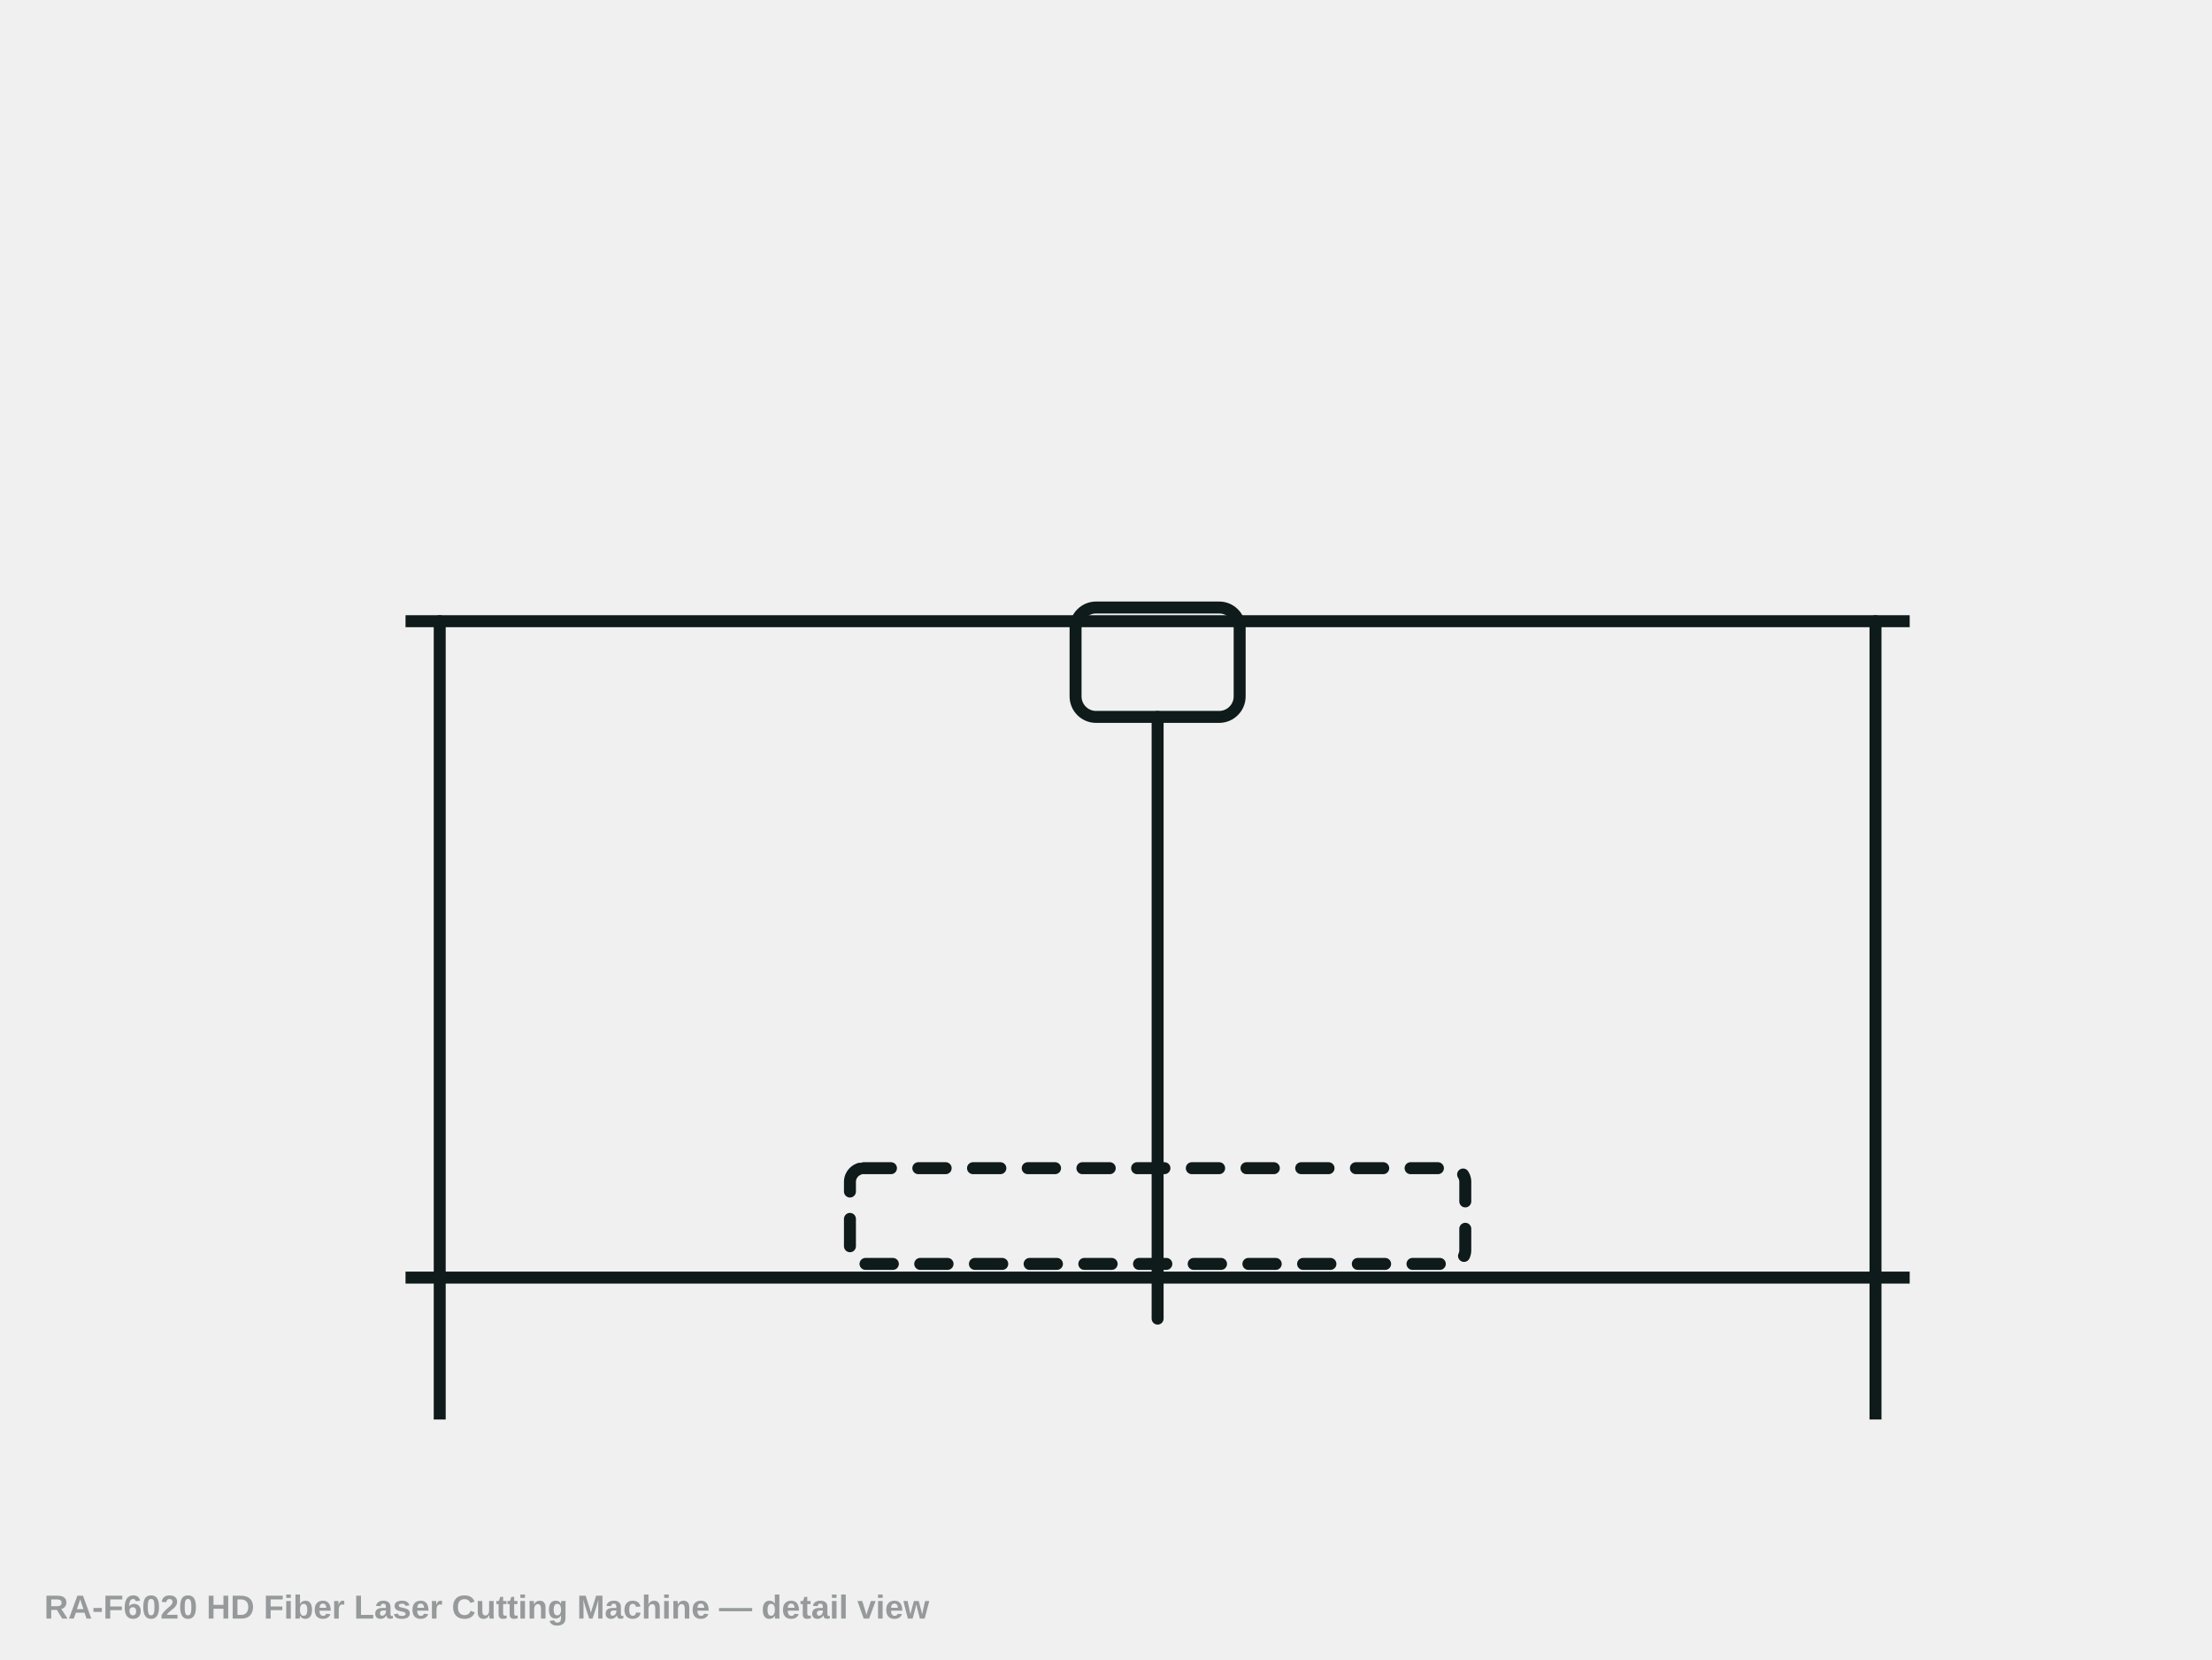
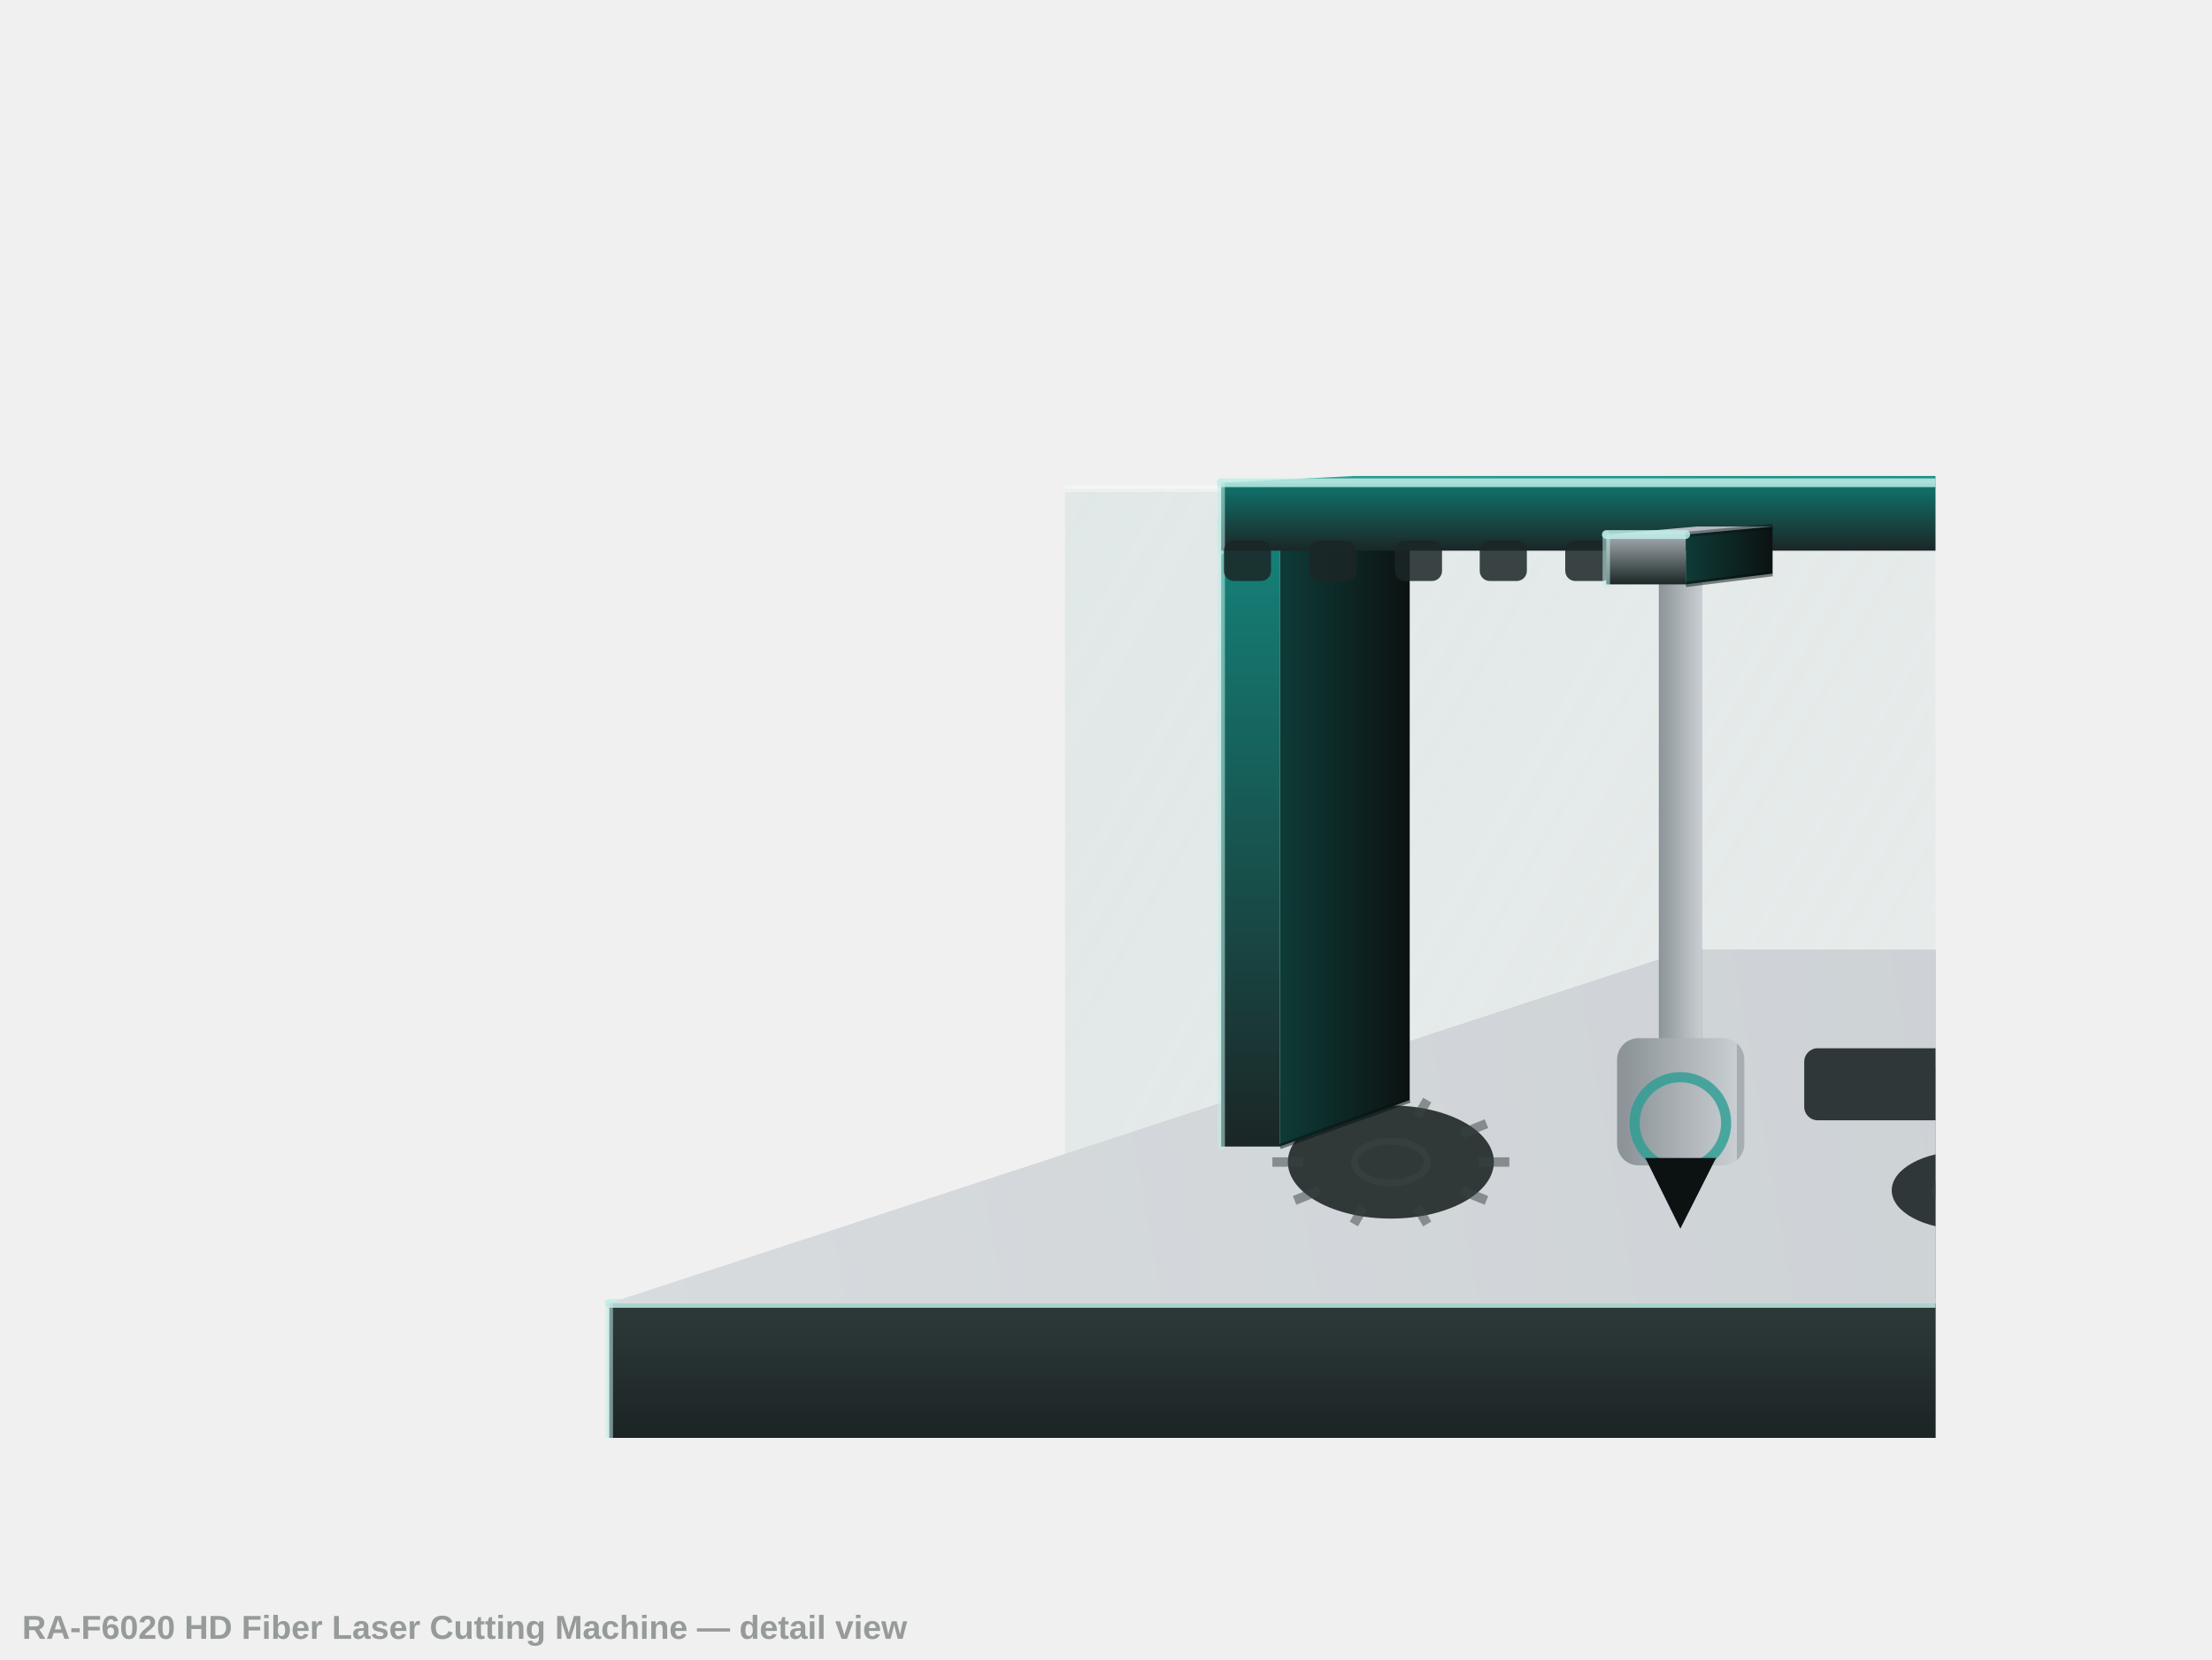
- <svg xmlns="http://www.w3.org/2000/svg" width="1200" height="900" viewBox="0 0 1200 900">
-   <g transform="translate(220 260) scale(1.7)">
-     <svg x="0" y="0" width="480" height="300" viewBox="105 46 220 156" preserveAspectRatio="xMidYMid slice">
-       <g fill="none" stroke="#0F1A1A" stroke-width="1.75" stroke-linecap="round" stroke-linejoin="round" opacity="1">
-         <rect x="90" y="172" width="250" height="52" rx="3" />
-         <path d="M104 200.6 L326 200.6" opacity="0.5" />
-         <rect x="170" y="156" width="90" height="14" rx="2" stroke-dasharray="4 4" />
-         <path d="M82 234 L348 234" />
-         <path d="M120 234 L120 250" />
-         <path d="M215 234 L215 250" />
-         <path d="M310 234 L310 250" />
-         <path d="M110 234 L110 76" />
-         <path d="M320 234 L320 76" />
-         <path d="M104 76 L326 76" />
-         <rect x="203" y="74" width="24" height="16" rx="3" />
-         <path d="M215 90 L215 178" />
-         <rect x="366" y="142" width="46" height="94" rx="4" />
-         <rect x="374" y="154" width="30" height="24" rx="2" />
-         <path d="M374 198 L404 198" />
-         <path d="M374 208 L396 208" />
+ <svg xmlns="http://www.w3.org/2000/svg" width="2400" height="1800" viewBox="0 0 2400 1800">
+   <g transform="translate(420 510) scale(3.5)">
+     <svg x="0" y="0" width="480" height="300" viewBox="106 3 230 218" preserveAspectRatio="xMidYMid slice">
+       <g>
+         <defs>
+           <radialGradient id="rg230" cx="270" cy="256" r="155" gradientUnits="userSpaceOnUse">
+             <stop offset="0" stop-color="#000000" stop-opacity="0.4" />
+             <stop offset="60" stop-color="#000000" stop-opacity="0.18" />
+             <stop offset="100" stop-color="#000000" stop-opacity="0" />
+           </radialGradient>
+         </defs>
+         <ellipse cx="270" cy="256" rx="155" ry="16" fill="url(#rg230)" />
+         <defs>
+           <linearGradient id="lg232" x1="0" y1="252" x2="0" y2="372" gradientUnits="userSpaceOnUse">
+             <stop offset="0" stop-color="#ffffff" stop-opacity="0.16" />
+             <stop offset="100" stop-color="#ffffff" stop-opacity="0" />
+           </linearGradient>
+           <mask id="rmask231">
+             <rect x="-4000" y="252" width="9000" height="120" fill="url(#lg232)" />
+           </mask>
+         </defs>
+         <g transform="translate(0 504) scale(1,-1)" mask="url(#rmask231)">
+           <defs>
+             <linearGradient id="lg205" x1="96" y1="216" x2="444" y2="129" gradientUnits="userSpaceOnUse">
+               <stop offset="0" stop-color="#2A9D93" stop-opacity="1" />
+               <stop offset="100" stop-color="#14857C" stop-opacity="1" />
+             </linearGradient>
+             <linearGradient id="lg206" x1="0" y1="216" x2="0" y2="246" gradientUnits="userSpaceOnUse">
+               <stop offset="0" stop-color="#0F766E" stop-opacity="1" />
+               <stop offset="100" stop-color="#1B2626" stop-opacity="1" />
+             </linearGradient>
+             <linearGradient id="lg207" x1="346" y1="0" x2="444" y2="0" gradientUnits="userSpaceOnUse">
+               <stop offset="0" stop-color="#0E3B37" stop-opacity="1" />
+               <stop offset="100" stop-color="#0C1212" stop-opacity="1" />
+             </linearGradient>
+           </defs>
+           <polygon points="346,246 444,145.3 444,129 346,216" fill="url(#lg207)" />
+           <polygon points="96,216 346,216 444,129 308.5,129" fill="url(#lg205)" />
+           <polygon points="96,246 346,246 346,216 96,216" fill="url(#lg206)" />
+           <path d="M346,246 444,145.3" stroke="#06100F" stroke-width="0.8" opacity="0.5" fill="none" />
+           <path d="M346,216 444,129" stroke="#06100F" stroke-width="0.8" opacity="0.4" fill="none" />
+           <path d="M96,216 346,216" stroke="#BFEDE7" stroke-width="1.3" opacity="0.85" stroke-linecap="round" fill="none" />
+           <path d="M96,216 96,246" stroke="#BFEDE7" stroke-width="1.1" opacity="0.55" stroke-linecap="round" fill="none" />
+           <defs>
+             <linearGradient id="lg229" x1="206.7" y1="42.9" x2="391.4" y2="149.2" gradientUnits="userSpaceOnUse">
+               <stop offset="0" stop-color="#BFD7D4" stop-opacity="0.32" />
+               <stop offset="100" stop-color="#BFD7D4" stop-opacity="0.12" />
+             </linearGradient>
+           </defs>
+           <polygon points="206.7,42.9 391.4,42.9 391.4,149.2 206.7,149.2" fill="url(#lg229)" />
+           <path d="M206.7 42.9 L391.4 42.9" stroke="#fff" stroke-width="1" opacity="0.35" />
+           <defs>
+             <linearGradient id="lg208" x1="139" y1="163.9" x2="434.8" y2="111.4" gradientUnits="userSpaceOnUse">
+               <stop offset="0" stop-color="#C9CED2" stop-opacity="1" />
+               <stop offset="100" stop-color="#A6ADB3" stop-opacity="1" />
+             </linearGradient>
+             <linearGradient id="lg209" x1="0" y1="163.9" x2="0" y2="200.6" gradientUnits="userSpaceOnUse">
+               <stop offset="0" stop-color="#2E3A3A" stop-opacity="1" />
+               <stop offset="100" stop-color="#0C1212" stop-opacity="1" />
+             </linearGradient>
+             <linearGradient id="lg210" x1="357.8" y1="0" x2="434.8" y2="0" gradientUnits="userSpaceOnUse">
+               <stop offset="0" stop-color="#0E3B37" stop-opacity="1" />
+               <stop offset="100" stop-color="#0C1212" stop-opacity="1" />
+             </linearGradient>
+           </defs>
+           <polygon points="357.8,200.6 434.8,134.2 434.8,111.4 357.8,163.9" fill="url(#lg210)" />
+           <polygon points="139,163.9 357.8,163.9 434.8,111.4 299.3,111.4" fill="url(#lg208)" />
+           <polygon points="139,200.6 357.8,200.6 357.8,163.9 139,163.9" fill="url(#lg209)" />
+           <path d="M357.8,200.6 434.8,134.2" stroke="#06100F" stroke-width="0.8" opacity="0.5" fill="none" />
+           <path d="M357.8,163.9 434.8,111.4" stroke="#06100F" stroke-width="0.8" opacity="0.4" fill="none" />
+           <path d="M139,163.9 357.8,163.9" stroke="#BFEDE7" stroke-width="1.3" opacity="0.85" stroke-linecap="round" fill="none" />
+           <path d="M139,163.9 139,200.6" stroke="#BFEDE7" stroke-width="1.1" opacity="0.55" stroke-linecap="round" fill="none" />
+           <defs>
+             <linearGradient id="lg211" x1="139" y1="163.9" x2="434.8" y2="111.4" gradientUnits="userSpaceOnUse">
+               <stop offset="0" stop-color="#D7DBDE" stop-opacity="1" />
+               <stop offset="55" stop-color="#C9CED2" stop-opacity="1" />
+               <stop offset="100" stop-color="#A6ADB3" stop-opacity="1" />
+             </linearGradient>
+           </defs>
+           <polygon points="139,163.9 357.8,163.9 434.8,111.4 299.3,111.4" fill="url(#lg211)" opacity="1" />
+           <ellipse cx="255.1" cy="142.9" rx="15.3" ry="8.4" fill="#141C1C" opacity="0.85" />
+           <ellipse cx="255.1" cy="142.9" rx="5.4" ry="3.1" fill="none" stroke="#3A4444" stroke-width="1" opacity="0.6" />
+           <line x1="268.1" y1="142.9" x2="272.7" y2="142.9" stroke="#3A4444" stroke-width="1.4" opacity="0.5" />
+           <line x1="265.6" y1="147.1" x2="269.3" y2="148.6" stroke="#3A4444" stroke-width="1.4" opacity="0.5" />
+           <line x1="259.1" y1="149.7" x2="260.5" y2="152.1" stroke="#3A4444" stroke-width="1.4" opacity="0.5" />
+           <line x1="251" y1="149.7" x2="249.6" y2="152.1" stroke="#3A4444" stroke-width="1.4" opacity="0.5" />
+           <line x1="244.5" y1="147.1" x2="240.8" y2="148.6" stroke="#3A4444" stroke-width="1.4" opacity="0.5" />
+           <line x1="242.1" y1="142.9" x2="237.5" y2="142.9" stroke="#3A4444" stroke-width="1.4" opacity="0.5" />
+           <line x1="244.5" y1="138.7" x2="240.8" y2="137.2" stroke="#3A4444" stroke-width="1.4" opacity="0.5" />
+           <line x1="251" y1="136.1" x2="249.6" y2="133.7" stroke="#3A4444" stroke-width="1.4" opacity="0.5" />
+           <line x1="259.1" y1="136.1" x2="260.5" y2="133.7" stroke="#3A4444" stroke-width="1.4" opacity="0.5" />
+           <line x1="265.6" y1="138.7" x2="269.3" y2="137.2" stroke="#3A4444" stroke-width="1.4" opacity="0.5" />
+           <rect x="316.5" y="126" width="27.6" height="10.7" rx="2" fill="#141C1C" opacity="0.85" />
+           <ellipse cx="340.2" cy="147.1" rx="10.7" ry="5.8" fill="#141C1C" opacity="0.85" />
+           <ellipse cx="340.2" cy="147.1" rx="4.3" ry="2.3" fill="none" stroke="#3A4444" stroke-width="0.8" opacity="0.5" />
+           <defs>
+             <linearGradient id="lg212" x1="229.9" y1="47.8" x2="257.9" y2="46.5" gradientUnits="userSpaceOnUse">
+               <stop offset="0" stop-color="#2A9D93" stop-opacity="1" />
+               <stop offset="100" stop-color="#14857C" stop-opacity="1" />
+             </linearGradient>
+             <linearGradient id="lg213" x1="0" y1="47.8" x2="0" y2="140.6" gradientUnits="userSpaceOnUse">
+               <stop offset="0" stop-color="#14857C" stop-opacity="1" />
+               <stop offset="100" stop-color="#1B2626" stop-opacity="1" />
+             </linearGradient>
+             <linearGradient id="lg214" x1="238.6" y1="0" x2="257.9" y2="0" gradientUnits="userSpaceOnUse">
+               <stop offset="0" stop-color="#0E3B37" stop-opacity="1" />
+               <stop offset="100" stop-color="#0C1212" stop-opacity="1" />
+             </linearGradient>
+           </defs>
+           <polygon points="238.6,140.6 257.9,133.7 257.9,46.5 238.6,47.8" fill="url(#lg214)" />
+           <polygon points="229.9,47.8 238.6,47.8 257.9,46.5 249.7,46.5" fill="url(#lg212)" />
+           <polygon points="229.9,140.6 238.6,140.6 238.6,47.8 229.9,47.8" fill="url(#lg213)" />
+           <path d="M238.6,140.6 257.9,133.7" stroke="#06100F" stroke-width="0.8" opacity="0.5" fill="none" />
+           <path d="M238.6,47.8 257.9,46.5" stroke="#06100F" stroke-width="0.8" opacity="0.4" fill="none" />
+           <path d="M229.9,47.8 238.6,47.8" stroke="#BFEDE7" stroke-width="1.3" opacity="0.85" stroke-linecap="round" fill="none" />
+           <path d="M229.9,47.8 229.9,140.6" stroke="#BFEDE7" stroke-width="1.1" opacity="0.55" stroke-linecap="round" fill="none" />
+           <defs>
+             <linearGradient id="lg215" x1="389.5" y1="47.8" x2="407.9" y2="46.5" gradientUnits="userSpaceOnUse">
+               <stop offset="0" stop-color="#2A9D93" stop-opacity="1" />
+               <stop offset="100" stop-color="#14857C" stop-opacity="1" />
+             </linearGradient>
+             <linearGradient id="lg216" x1="0" y1="47.8" x2="0" y2="140.6" gradientUnits="userSpaceOnUse">
+               <stop offset="0" stop-color="#14857C" stop-opacity="1" />
+               <stop offset="100" stop-color="#1B2626" stop-opacity="1" />
+             </linearGradient>
+             <linearGradient id="lg217" x1="398.2" y1="0" x2="407.9" y2="0" gradientUnits="userSpaceOnUse">
+               <stop offset="0" stop-color="#0E3B37" stop-opacity="1" />
+               <stop offset="100" stop-color="#0C1212" stop-opacity="1" />
+             </linearGradient>
+           </defs>
+           <polygon points="398.2,140.6 407.9,133.7 407.9,46.5 398.2,47.8" fill="url(#lg217)" />
+           <polygon points="389.5,47.8 398.2,47.8 407.9,46.5 399.7,46.5" fill="url(#lg215)" />
+           <polygon points="389.5,140.6 398.2,140.6 398.2,47.8 389.5,47.8" fill="url(#lg216)" />
+           <path d="M398.2,140.6 407.9,133.7" stroke="#06100F" stroke-width="0.8" opacity="0.5" fill="none" />
+           <path d="M398.2,47.8 407.9,46.5" stroke="#06100F" stroke-width="0.8" opacity="0.4" fill="none" />
+           <path d="M389.5,47.8 398.2,47.8" stroke="#BFEDE7" stroke-width="1.3" opacity="0.85" stroke-linecap="round" fill="none" />
+           <path d="M389.5,47.8 389.5,140.6" stroke="#BFEDE7" stroke-width="1.1" opacity="0.55" stroke-linecap="round" fill="none" />
+           <defs>
+             <linearGradient id="lg218" x1="229.9" y1="42" x2="407.9" y2="41" gradientUnits="userSpaceOnUse">
+               <stop offset="0" stop-color="#2A9D93" stop-opacity="1" />
+               <stop offset="100" stop-color="#14857C" stop-opacity="1" />
+             </linearGradient>
+             <linearGradient id="lg219" x1="0" y1="42" x2="0" y2="52.1" gradientUnits="userSpaceOnUse">
+               <stop offset="0" stop-color="#0F766E" stop-opacity="1" />
+               <stop offset="100" stop-color="#1B2626" stop-opacity="1" />
+             </linearGradient>
+             <linearGradient id="lg220" x1="398.2" y1="0" x2="407.9" y2="0" gradientUnits="userSpaceOnUse">
+               <stop offset="0" stop-color="#0E3B37" stop-opacity="1" />
+               <stop offset="100" stop-color="#0C1212" stop-opacity="1" />
+             </linearGradient>
+           </defs>
+           <polygon points="398.2,52.1 407.9,50.5 407.9,41 398.2,42" fill="url(#lg220)" />
+           <polygon points="229.9,42 398.2,42 407.9,41 249.7,41" fill="url(#lg218)" />
+           <polygon points="229.9,52.1 398.2,52.1 398.2,42 229.9,42" fill="url(#lg219)" />
+           <path d="M398.2,52.1 407.9,50.5" stroke="#06100F" stroke-width="0.8" opacity="0.5" fill="none" />
+           <path d="M398.2,42 407.9,41" stroke="#06100F" stroke-width="0.8" opacity="0.4" fill="none" />
+           <path d="M229.9,42 398.2,42" stroke="#BFEDE7" stroke-width="1.3" opacity="0.85" stroke-linecap="round" fill="none" />
+           <path d="M229.9,42 229.9,52.1" stroke="#BFEDE7" stroke-width="1.1" opacity="0.55" stroke-linecap="round" fill="none" />
+           <rect x="230.3" y="50.6" width="7" height="6" rx="1.5" fill="#1B2626" opacity="0.85" />
+           <rect x="243" y="50.6" width="7" height="6" rx="1.5" fill="#1B2626" opacity="0.85" />
+           <rect x="255.7" y="50.6" width="7" height="6" rx="1.5" fill="#1B2626" opacity="0.85" />
+           <rect x="268.3" y="50.6" width="7" height="6" rx="1.5" fill="#1B2626" opacity="0.85" />
+           <rect x="281" y="50.6" width="7" height="6" rx="1.5" fill="#1B2626" opacity="0.85" />
+           <defs>
+             <linearGradient id="lg224" x1="294.9" y1="56.5" x2="301.3" y2="56.5" gradientUnits="userSpaceOnUse">
+               <stop offset="0" stop-color="#8C9499" stop-opacity="1" />
+               <stop offset="32" stop-color="#C9CED2" stop-opacity="1" />
+               <stop offset="55" stop-color="#C9CED2" stop-opacity="1" />
+               <stop offset="100" stop-color="#A6ADB3" stop-opacity="1" />
+             </linearGradient>
+           </defs>
+           <circle cx="298.1" cy="56.5" r="3.2" fill="url(#lg224)" />
+           <polygon points="294.9,56.5 294.9,139.2 301.3,139.2 301.3,56.5" fill="url(#lg224)" />
+           <circle cx="298.1" cy="139.2" r="3.2" fill="url(#lg224)" />
+           <defs>
+             <linearGradient id="lg221" x1="287.1" y1="49.7" x2="311.8" y2="48.5" gradientUnits="userSpaceOnUse">
+               <stop offset="0" stop-color="#C9CED2" stop-opacity="1" />
+               <stop offset="100" stop-color="#A6ADB3" stop-opacity="1" />
+             </linearGradient>
+             <linearGradient id="lg222" x1="0" y1="49.7" x2="0" y2="57.1" gradientUnits="userSpaceOnUse">
+               <stop offset="0" stop-color="#A6ADB3" stop-opacity="1" />
+               <stop offset="100" stop-color="#1B2626" stop-opacity="1" />
+             </linearGradient>
+             <linearGradient id="lg223" x1="298.9" y1="0" x2="311.8" y2="0" gradientUnits="userSpaceOnUse">
+               <stop offset="0" stop-color="#0E3B37" stop-opacity="1" />
+               <stop offset="100" stop-color="#0C1212" stop-opacity="1" />
+             </linearGradient>
+           </defs>
+           <polygon points="298.9,57.1 311.8,55.5 311.8,48.5 298.9,49.7" fill="url(#lg223)" />
+           <polygon points="287.1,49.7 298.9,49.7 311.8,48.5 300.6,48.5" fill="url(#lg221)" />
+           <polygon points="287.1,57.1 298.9,57.1 298.9,49.7 287.1,49.7" fill="url(#lg222)" />
+           <path d="M298.9,57.1 311.8,55.5" stroke="#06100F" stroke-width="0.8" opacity="0.5" fill="none" />
+           <path d="M298.9,49.7 311.8,48.5" stroke="#06100F" stroke-width="0.8" opacity="0.4" fill="none" />
+           <path d="M287.1,49.7 298.9,49.7" stroke="#BFEDE7" stroke-width="1.3" opacity="0.85" stroke-linecap="round" fill="none" />
+           <path d="M287.1,49.7 287.1,57.1" stroke="#BFEDE7" stroke-width="1.1" opacity="0.55" stroke-linecap="round" fill="none" />
+           <defs>
+             <linearGradient id="lg225" x1="289.7" y1="139.2" x2="306.5" y2="139.2" gradientUnits="userSpaceOnUse">
+               <stop offset="0" stop-color="#8C9499" stop-opacity="1" />
+               <stop offset="50" stop-color="#C9CED2" stop-opacity="1" />
+               <stop offset="100" stop-color="#A6ADB3" stop-opacity="1" />
+             </linearGradient>
+           </defs>
+           <rect x="288.7" y="124.5" width="18.9" height="18.9" rx="3.2" fill="url(#lg225)" />
+           <circle cx="298.1" cy="137.1" r="6.8" fill="none" stroke="#2A9D93" stroke-width="1.5" opacity="0.8" />
+           <path d="M292.9 142.3 L298.1 152.8 L303.4 142.3 Z" fill="#0C1212" />
+           <defs>
+             <linearGradient id="lg226" x1="385.2" y1="143.8" x2="452.3" y2="122.8" gradientUnits="userSpaceOnUse">
+               <stop offset="0" stop-color="#2A9D93" stop-opacity="1" />
+               <stop offset="100" stop-color="#14857C" stop-opacity="1" />
+             </linearGradient>
+             <linearGradient id="lg227" x1="0" y1="143.8" x2="0" y2="235" gradientUnits="userSpaceOnUse">
+               <stop offset="0" stop-color="#0F766E" stop-opacity="1" />
+               <stop offset="100" stop-color="#1B2626" stop-opacity="1" />
+             </linearGradient>
+             <linearGradient id="lg228" x1="428.9" y1="0" x2="452.3" y2="0" gradientUnits="userSpaceOnUse">
+               <stop offset="0" stop-color="#0E3B37" stop-opacity="1" />
+               <stop offset="100" stop-color="#0C1212" stop-opacity="1" />
+             </linearGradient>
+           </defs>
+           <polygon points="428.9,235 452.3,197.7 452.3,122.8 428.9,143.8" fill="url(#lg228)" />
+           <polygon points="385.2,143.8 428.9,143.8 452.3,122.8 416.4,122.8" fill="url(#lg226)" />
+           <polygon points="385.2,235 428.9,235 428.9,143.8 385.2,143.8" fill="url(#lg227)" />
+           <path d="M428.9,235 452.3,197.7" stroke="#06100F" stroke-width="0.8" opacity="0.5" fill="none" />
+           <path d="M428.9,143.8 452.3,122.8" stroke="#06100F" stroke-width="0.8" opacity="0.4" fill="none" />
+           <path d="M385.2,143.8 428.9,143.8" stroke="#BFEDE7" stroke-width="1.3" opacity="0.85" stroke-linecap="round" fill="none" />
+           <path d="M385.2,143.8 385.2,235" stroke="#BFEDE7" stroke-width="1.1" opacity="0.55" stroke-linecap="round" fill="none" />
+           <rect x="393.5" y="186.5" width="28.5" height="23" fill="#0A1E1C" />
+           <polyline points="393.5,201.5 397.1,196.1 400.7,198 404.2,203.6 407.8,204.2 411.4,198.2 414.9,193.8 418.5,196.8 422,202.2" fill="none" stroke="#2A9D93" stroke-width="1" opacity="0.85" />
+           <circle cx="418.6" cy="190.6" r="1.6" fill="#FFB067" opacity="0.9" />
+           <rect x="387" y="224.9" width="23.9" height="8.6" rx="1.4" fill="#0B1414" opacity="0.88" />
+           <rect x="387" y="224.9" width="23.9" height="8.6" rx="1.4" fill="none" stroke="#3A4A4A" stroke-width="0.6" />
+           <text x="399" y="230.8" text-anchor="middle" font-family="Arial, sans-serif" font-size="4.3" font-weight="700" fill="#8FE0D6" letter-spacing="0.5">F6020 HD</text>
+         </g>
+         <defs>
+           <linearGradient id="lg205" x1="96" y1="216" x2="444" y2="129" gradientUnits="userSpaceOnUse">
+             <stop offset="0" stop-color="#2A9D93" stop-opacity="1" />
+             <stop offset="100" stop-color="#14857C" stop-opacity="1" />
+           </linearGradient>
+           <linearGradient id="lg206" x1="0" y1="216" x2="0" y2="246" gradientUnits="userSpaceOnUse">
+             <stop offset="0" stop-color="#0F766E" stop-opacity="1" />
+             <stop offset="100" stop-color="#1B2626" stop-opacity="1" />
+           </linearGradient>
+           <linearGradient id="lg207" x1="346" y1="0" x2="444" y2="0" gradientUnits="userSpaceOnUse">
+             <stop offset="0" stop-color="#0E3B37" stop-opacity="1" />
+             <stop offset="100" stop-color="#0C1212" stop-opacity="1" />
+           </linearGradient>
+         </defs>
+         <polygon points="346,246 444,145.3 444,129 346,216" fill="url(#lg207)" />
+         <polygon points="96,216 346,216 444,129 308.5,129" fill="url(#lg205)" />
+         <polygon points="96,246 346,246 346,216 96,216" fill="url(#lg206)" />
+         <path d="M346,246 444,145.3" stroke="#06100F" stroke-width="0.8" opacity="0.5" fill="none" />
+         <path d="M346,216 444,129" stroke="#06100F" stroke-width="0.8" opacity="0.4" fill="none" />
+         <path d="M96,216 346,216" stroke="#BFEDE7" stroke-width="1.3" opacity="0.85" stroke-linecap="round" fill="none" />
+         <path d="M96,216 96,246" stroke="#BFEDE7" stroke-width="1.1" opacity="0.55" stroke-linecap="round" fill="none" />
+         <defs>
+           <linearGradient id="lg229" x1="206.7" y1="42.9" x2="391.4" y2="149.2" gradientUnits="userSpaceOnUse">
+             <stop offset="0" stop-color="#BFD7D4" stop-opacity="0.32" />
+             <stop offset="100" stop-color="#BFD7D4" stop-opacity="0.12" />
+           </linearGradient>
+         </defs>
+         <polygon points="206.7,42.9 391.4,42.9 391.4,149.2 206.7,149.2" fill="url(#lg229)" />
+         <path d="M206.7 42.9 L391.4 42.9" stroke="#fff" stroke-width="1" opacity="0.35" />
+         <defs>
+           <linearGradient id="lg208" x1="139" y1="163.9" x2="434.8" y2="111.4" gradientUnits="userSpaceOnUse">
+             <stop offset="0" stop-color="#C9CED2" stop-opacity="1" />
+             <stop offset="100" stop-color="#A6ADB3" stop-opacity="1" />
+           </linearGradient>
+           <linearGradient id="lg209" x1="0" y1="163.9" x2="0" y2="200.6" gradientUnits="userSpaceOnUse">
+             <stop offset="0" stop-color="#2E3A3A" stop-opacity="1" />
+             <stop offset="100" stop-color="#0C1212" stop-opacity="1" />
+           </linearGradient>
+           <linearGradient id="lg210" x1="357.8" y1="0" x2="434.8" y2="0" gradientUnits="userSpaceOnUse">
+             <stop offset="0" stop-color="#0E3B37" stop-opacity="1" />
+             <stop offset="100" stop-color="#0C1212" stop-opacity="1" />
+           </linearGradient>
+         </defs>
+         <polygon points="357.8,200.6 434.8,134.2 434.8,111.4 357.8,163.9" fill="url(#lg210)" />
+         <polygon points="139,163.9 357.8,163.9 434.8,111.4 299.3,111.4" fill="url(#lg208)" />
+         <polygon points="139,200.6 357.8,200.6 357.8,163.9 139,163.9" fill="url(#lg209)" />
+         <path d="M357.8,200.6 434.8,134.2" stroke="#06100F" stroke-width="0.8" opacity="0.5" fill="none" />
+         <path d="M357.8,163.9 434.8,111.4" stroke="#06100F" stroke-width="0.8" opacity="0.4" fill="none" />
+         <path d="M139,163.9 357.8,163.9" stroke="#BFEDE7" stroke-width="1.3" opacity="0.85" stroke-linecap="round" fill="none" />
+         <path d="M139,163.9 139,200.6" stroke="#BFEDE7" stroke-width="1.1" opacity="0.55" stroke-linecap="round" fill="none" />
+         <defs>
+           <linearGradient id="lg211" x1="139" y1="163.9" x2="434.8" y2="111.4" gradientUnits="userSpaceOnUse">
+             <stop offset="0" stop-color="#D7DBDE" stop-opacity="1" />
+             <stop offset="55" stop-color="#C9CED2" stop-opacity="1" />
+             <stop offset="100" stop-color="#A6ADB3" stop-opacity="1" />
+           </linearGradient>
+         </defs>
+         <polygon points="139,163.9 357.8,163.9 434.8,111.4 299.3,111.4" fill="url(#lg211)" opacity="1" />
+         <ellipse cx="255.1" cy="142.9" rx="15.3" ry="8.4" fill="#141C1C" opacity="0.85" />
+         <ellipse cx="255.1" cy="142.9" rx="5.4" ry="3.1" fill="none" stroke="#3A4444" stroke-width="1" opacity="0.6" />
+         <line x1="268.1" y1="142.9" x2="272.7" y2="142.9" stroke="#3A4444" stroke-width="1.4" opacity="0.5" />
+         <line x1="265.6" y1="147.1" x2="269.3" y2="148.6" stroke="#3A4444" stroke-width="1.4" opacity="0.5" />
+         <line x1="259.1" y1="149.7" x2="260.5" y2="152.1" stroke="#3A4444" stroke-width="1.4" opacity="0.5" />
+         <line x1="251" y1="149.7" x2="249.6" y2="152.1" stroke="#3A4444" stroke-width="1.4" opacity="0.5" />
+         <line x1="244.5" y1="147.1" x2="240.8" y2="148.6" stroke="#3A4444" stroke-width="1.4" opacity="0.5" />
+         <line x1="242.1" y1="142.9" x2="237.5" y2="142.9" stroke="#3A4444" stroke-width="1.4" opacity="0.5" />
+         <line x1="244.5" y1="138.7" x2="240.8" y2="137.2" stroke="#3A4444" stroke-width="1.4" opacity="0.5" />
+         <line x1="251" y1="136.1" x2="249.6" y2="133.7" stroke="#3A4444" stroke-width="1.4" opacity="0.5" />
+         <line x1="259.1" y1="136.1" x2="260.5" y2="133.7" stroke="#3A4444" stroke-width="1.4" opacity="0.5" />
+         <line x1="265.6" y1="138.7" x2="269.3" y2="137.2" stroke="#3A4444" stroke-width="1.4" opacity="0.5" />
+         <rect x="316.5" y="126" width="27.6" height="10.7" rx="2" fill="#141C1C" opacity="0.85" />
+         <ellipse cx="340.2" cy="147.1" rx="10.7" ry="5.8" fill="#141C1C" opacity="0.85" />
+         <ellipse cx="340.2" cy="147.1" rx="4.3" ry="2.3" fill="none" stroke="#3A4444" stroke-width="0.8" opacity="0.5" />
+         <defs>
+           <linearGradient id="lg212" x1="229.9" y1="47.8" x2="257.9" y2="46.5" gradientUnits="userSpaceOnUse">
+             <stop offset="0" stop-color="#2A9D93" stop-opacity="1" />
+             <stop offset="100" stop-color="#14857C" stop-opacity="1" />
+           </linearGradient>
+           <linearGradient id="lg213" x1="0" y1="47.8" x2="0" y2="140.6" gradientUnits="userSpaceOnUse">
+             <stop offset="0" stop-color="#14857C" stop-opacity="1" />
+             <stop offset="100" stop-color="#1B2626" stop-opacity="1" />
+           </linearGradient>
+           <linearGradient id="lg214" x1="238.6" y1="0" x2="257.9" y2="0" gradientUnits="userSpaceOnUse">
+             <stop offset="0" stop-color="#0E3B37" stop-opacity="1" />
+             <stop offset="100" stop-color="#0C1212" stop-opacity="1" />
+           </linearGradient>
+         </defs>
+         <polygon points="238.6,140.6 257.9,133.7 257.9,46.5 238.6,47.8" fill="url(#lg214)" />
+         <polygon points="229.9,47.8 238.6,47.8 257.9,46.5 249.7,46.5" fill="url(#lg212)" />
+         <polygon points="229.9,140.6 238.6,140.6 238.6,47.8 229.9,47.8" fill="url(#lg213)" />
+         <path d="M238.6,140.6 257.9,133.7" stroke="#06100F" stroke-width="0.8" opacity="0.5" fill="none" />
+         <path d="M238.6,47.8 257.9,46.5" stroke="#06100F" stroke-width="0.8" opacity="0.4" fill="none" />
+         <path d="M229.9,47.8 238.6,47.8" stroke="#BFEDE7" stroke-width="1.3" opacity="0.85" stroke-linecap="round" fill="none" />
+         <path d="M229.9,47.8 229.9,140.6" stroke="#BFEDE7" stroke-width="1.1" opacity="0.55" stroke-linecap="round" fill="none" />
+         <defs>
+           <linearGradient id="lg215" x1="389.5" y1="47.8" x2="407.9" y2="46.5" gradientUnits="userSpaceOnUse">
+             <stop offset="0" stop-color="#2A9D93" stop-opacity="1" />
+             <stop offset="100" stop-color="#14857C" stop-opacity="1" />
+           </linearGradient>
+           <linearGradient id="lg216" x1="0" y1="47.8" x2="0" y2="140.6" gradientUnits="userSpaceOnUse">
+             <stop offset="0" stop-color="#14857C" stop-opacity="1" />
+             <stop offset="100" stop-color="#1B2626" stop-opacity="1" />
+           </linearGradient>
+           <linearGradient id="lg217" x1="398.2" y1="0" x2="407.9" y2="0" gradientUnits="userSpaceOnUse">
+             <stop offset="0" stop-color="#0E3B37" stop-opacity="1" />
+             <stop offset="100" stop-color="#0C1212" stop-opacity="1" />
+           </linearGradient>
+         </defs>
+         <polygon points="398.2,140.6 407.9,133.7 407.9,46.5 398.2,47.8" fill="url(#lg217)" />
+         <polygon points="389.5,47.8 398.2,47.8 407.9,46.5 399.7,46.5" fill="url(#lg215)" />
+         <polygon points="389.5,140.6 398.2,140.6 398.2,47.8 389.5,47.8" fill="url(#lg216)" />
+         <path d="M398.2,140.6 407.9,133.7" stroke="#06100F" stroke-width="0.8" opacity="0.5" fill="none" />
+         <path d="M398.2,47.8 407.9,46.5" stroke="#06100F" stroke-width="0.8" opacity="0.4" fill="none" />
+         <path d="M389.5,47.8 398.2,47.8" stroke="#BFEDE7" stroke-width="1.3" opacity="0.85" stroke-linecap="round" fill="none" />
+         <path d="M389.5,47.8 389.5,140.6" stroke="#BFEDE7" stroke-width="1.1" opacity="0.55" stroke-linecap="round" fill="none" />
+         <defs>
+           <linearGradient id="lg218" x1="229.9" y1="42" x2="407.9" y2="41" gradientUnits="userSpaceOnUse">
+             <stop offset="0" stop-color="#2A9D93" stop-opacity="1" />
+             <stop offset="100" stop-color="#14857C" stop-opacity="1" />
+           </linearGradient>
+           <linearGradient id="lg219" x1="0" y1="42" x2="0" y2="52.1" gradientUnits="userSpaceOnUse">
+             <stop offset="0" stop-color="#0F766E" stop-opacity="1" />
+             <stop offset="100" stop-color="#1B2626" stop-opacity="1" />
+           </linearGradient>
+           <linearGradient id="lg220" x1="398.2" y1="0" x2="407.9" y2="0" gradientUnits="userSpaceOnUse">
+             <stop offset="0" stop-color="#0E3B37" stop-opacity="1" />
+             <stop offset="100" stop-color="#0C1212" stop-opacity="1" />
+           </linearGradient>
+         </defs>
+         <polygon points="398.2,52.1 407.9,50.5 407.9,41 398.2,42" fill="url(#lg220)" />
+         <polygon points="229.9,42 398.2,42 407.9,41 249.7,41" fill="url(#lg218)" />
+         <polygon points="229.9,52.1 398.2,52.1 398.2,42 229.9,42" fill="url(#lg219)" />
+         <path d="M398.2,52.1 407.9,50.5" stroke="#06100F" stroke-width="0.8" opacity="0.5" fill="none" />
+         <path d="M398.2,42 407.9,41" stroke="#06100F" stroke-width="0.8" opacity="0.4" fill="none" />
+         <path d="M229.9,42 398.2,42" stroke="#BFEDE7" stroke-width="1.3" opacity="0.85" stroke-linecap="round" fill="none" />
+         <path d="M229.9,42 229.9,52.1" stroke="#BFEDE7" stroke-width="1.1" opacity="0.55" stroke-linecap="round" fill="none" />
+         <rect x="230.3" y="50.6" width="7" height="6" rx="1.5" fill="#1B2626" opacity="0.85" />
+         <rect x="243" y="50.6" width="7" height="6" rx="1.5" fill="#1B2626" opacity="0.85" />
+         <rect x="255.7" y="50.6" width="7" height="6" rx="1.5" fill="#1B2626" opacity="0.85" />
+         <rect x="268.3" y="50.6" width="7" height="6" rx="1.5" fill="#1B2626" opacity="0.85" />
+         <rect x="281" y="50.6" width="7" height="6" rx="1.5" fill="#1B2626" opacity="0.85" />
+         <defs>
+           <linearGradient id="lg224" x1="294.9" y1="56.5" x2="301.3" y2="56.5" gradientUnits="userSpaceOnUse">
+             <stop offset="0" stop-color="#8C9499" stop-opacity="1" />
+             <stop offset="32" stop-color="#C9CED2" stop-opacity="1" />
+             <stop offset="55" stop-color="#C9CED2" stop-opacity="1" />
+             <stop offset="100" stop-color="#A6ADB3" stop-opacity="1" />
+           </linearGradient>
+         </defs>
+         <circle cx="298.1" cy="56.5" r="3.2" fill="url(#lg224)" />
+         <polygon points="294.9,56.5 294.9,139.2 301.3,139.2 301.3,56.5" fill="url(#lg224)" />
+         <circle cx="298.1" cy="139.2" r="3.2" fill="url(#lg224)" />
+         <defs>
+           <linearGradient id="lg221" x1="287.1" y1="49.7" x2="311.8" y2="48.5" gradientUnits="userSpaceOnUse">
+             <stop offset="0" stop-color="#C9CED2" stop-opacity="1" />
+             <stop offset="100" stop-color="#A6ADB3" stop-opacity="1" />
+           </linearGradient>
+           <linearGradient id="lg222" x1="0" y1="49.7" x2="0" y2="57.1" gradientUnits="userSpaceOnUse">
+             <stop offset="0" stop-color="#A6ADB3" stop-opacity="1" />
+             <stop offset="100" stop-color="#1B2626" stop-opacity="1" />
+           </linearGradient>
+           <linearGradient id="lg223" x1="298.9" y1="0" x2="311.8" y2="0" gradientUnits="userSpaceOnUse">
+             <stop offset="0" stop-color="#0E3B37" stop-opacity="1" />
+             <stop offset="100" stop-color="#0C1212" stop-opacity="1" />
+           </linearGradient>
+         </defs>
+         <polygon points="298.9,57.1 311.8,55.5 311.8,48.5 298.9,49.7" fill="url(#lg223)" />
+         <polygon points="287.1,49.7 298.9,49.7 311.8,48.5 300.6,48.5" fill="url(#lg221)" />
+         <polygon points="287.1,57.1 298.9,57.1 298.9,49.7 287.1,49.7" fill="url(#lg222)" />
+         <path d="M298.9,57.1 311.8,55.5" stroke="#06100F" stroke-width="0.8" opacity="0.5" fill="none" />
+         <path d="M298.9,49.7 311.8,48.5" stroke="#06100F" stroke-width="0.8" opacity="0.4" fill="none" />
+         <path d="M287.1,49.7 298.9,49.7" stroke="#BFEDE7" stroke-width="1.3" opacity="0.85" stroke-linecap="round" fill="none" />
+         <path d="M287.1,49.7 287.1,57.1" stroke="#BFEDE7" stroke-width="1.1" opacity="0.55" stroke-linecap="round" fill="none" />
+         <defs>
+           <linearGradient id="lg225" x1="289.7" y1="139.2" x2="306.5" y2="139.2" gradientUnits="userSpaceOnUse">
+             <stop offset="0" stop-color="#8C9499" stop-opacity="1" />
+             <stop offset="50" stop-color="#C9CED2" stop-opacity="1" />
+             <stop offset="100" stop-color="#A6ADB3" stop-opacity="1" />
+           </linearGradient>
+         </defs>
+         <rect x="288.7" y="124.5" width="18.9" height="18.9" rx="3.2" fill="url(#lg225)" />
+         <circle cx="298.1" cy="137.1" r="6.8" fill="none" stroke="#2A9D93" stroke-width="1.5" opacity="0.8" />
+         <path d="M292.9 142.3 L298.1 152.8 L303.4 142.3 Z" fill="#0C1212" />
+         <defs>
+           <linearGradient id="lg226" x1="385.2" y1="143.8" x2="452.3" y2="122.8" gradientUnits="userSpaceOnUse">
+             <stop offset="0" stop-color="#2A9D93" stop-opacity="1" />
+             <stop offset="100" stop-color="#14857C" stop-opacity="1" />
+           </linearGradient>
+           <linearGradient id="lg227" x1="0" y1="143.8" x2="0" y2="235" gradientUnits="userSpaceOnUse">
+             <stop offset="0" stop-color="#0F766E" stop-opacity="1" />
+             <stop offset="100" stop-color="#1B2626" stop-opacity="1" />
+           </linearGradient>
+           <linearGradient id="lg228" x1="428.9" y1="0" x2="452.3" y2="0" gradientUnits="userSpaceOnUse">
+             <stop offset="0" stop-color="#0E3B37" stop-opacity="1" />
+             <stop offset="100" stop-color="#0C1212" stop-opacity="1" />
+           </linearGradient>
+         </defs>
+         <polygon points="428.9,235 452.3,197.7 452.3,122.8 428.9,143.8" fill="url(#lg228)" />
+         <polygon points="385.2,143.8 428.9,143.8 452.3,122.8 416.4,122.8" fill="url(#lg226)" />
+         <polygon points="385.2,235 428.9,235 428.9,143.8 385.2,143.8" fill="url(#lg227)" />
+         <path d="M428.9,235 452.3,197.7" stroke="#06100F" stroke-width="0.8" opacity="0.5" fill="none" />
+         <path d="M428.9,143.8 452.3,122.8" stroke="#06100F" stroke-width="0.8" opacity="0.4" fill="none" />
+         <path d="M385.2,143.8 428.9,143.8" stroke="#BFEDE7" stroke-width="1.3" opacity="0.85" stroke-linecap="round" fill="none" />
+         <path d="M385.2,143.8 385.2,235" stroke="#BFEDE7" stroke-width="1.1" opacity="0.55" stroke-linecap="round" fill="none" />
+         <rect x="393.5" y="186.5" width="28.5" height="23" fill="#0A1E1C" />
+         <polyline points="393.5,201.5 397.1,196.1 400.7,198 404.2,203.6 407.8,204.2 411.4,198.2 414.9,193.8 418.5,196.8 422,202.2" fill="none" stroke="#2A9D93" stroke-width="1" opacity="0.85" />
+         <circle cx="418.6" cy="190.6" r="1.6" fill="#FFB067" opacity="0.9" />
+         <rect x="387" y="224.9" width="23.9" height="8.6" rx="1.4" fill="#0B1414" opacity="0.88" />
+         <rect x="387" y="224.9" width="23.9" height="8.6" rx="1.4" fill="none" stroke="#3A4A4A" stroke-width="0.6" />
+         <text x="399" y="230.8" text-anchor="middle" font-family="Arial, sans-serif" font-size="4.3" font-weight="700" fill="#8FE0D6" letter-spacing="0.5">F6020 HD</text>
      </g>
    </svg>
  </g>
-   <text x="24" y="878" font-family="Arial, sans-serif" font-size="18" font-weight="600" fill="#0F1A1A" opacity="0.4">RA-F6020 HD Fiber Laser Cutting Machine — detail view</text>
+   <text x="24" y="1778" font-family="Arial, sans-serif" font-size="36" font-weight="600" fill="#0F1A1A" opacity="0.4">RA-F6020 HD Fiber Laser Cutting Machine — detail view</text>
</svg>
